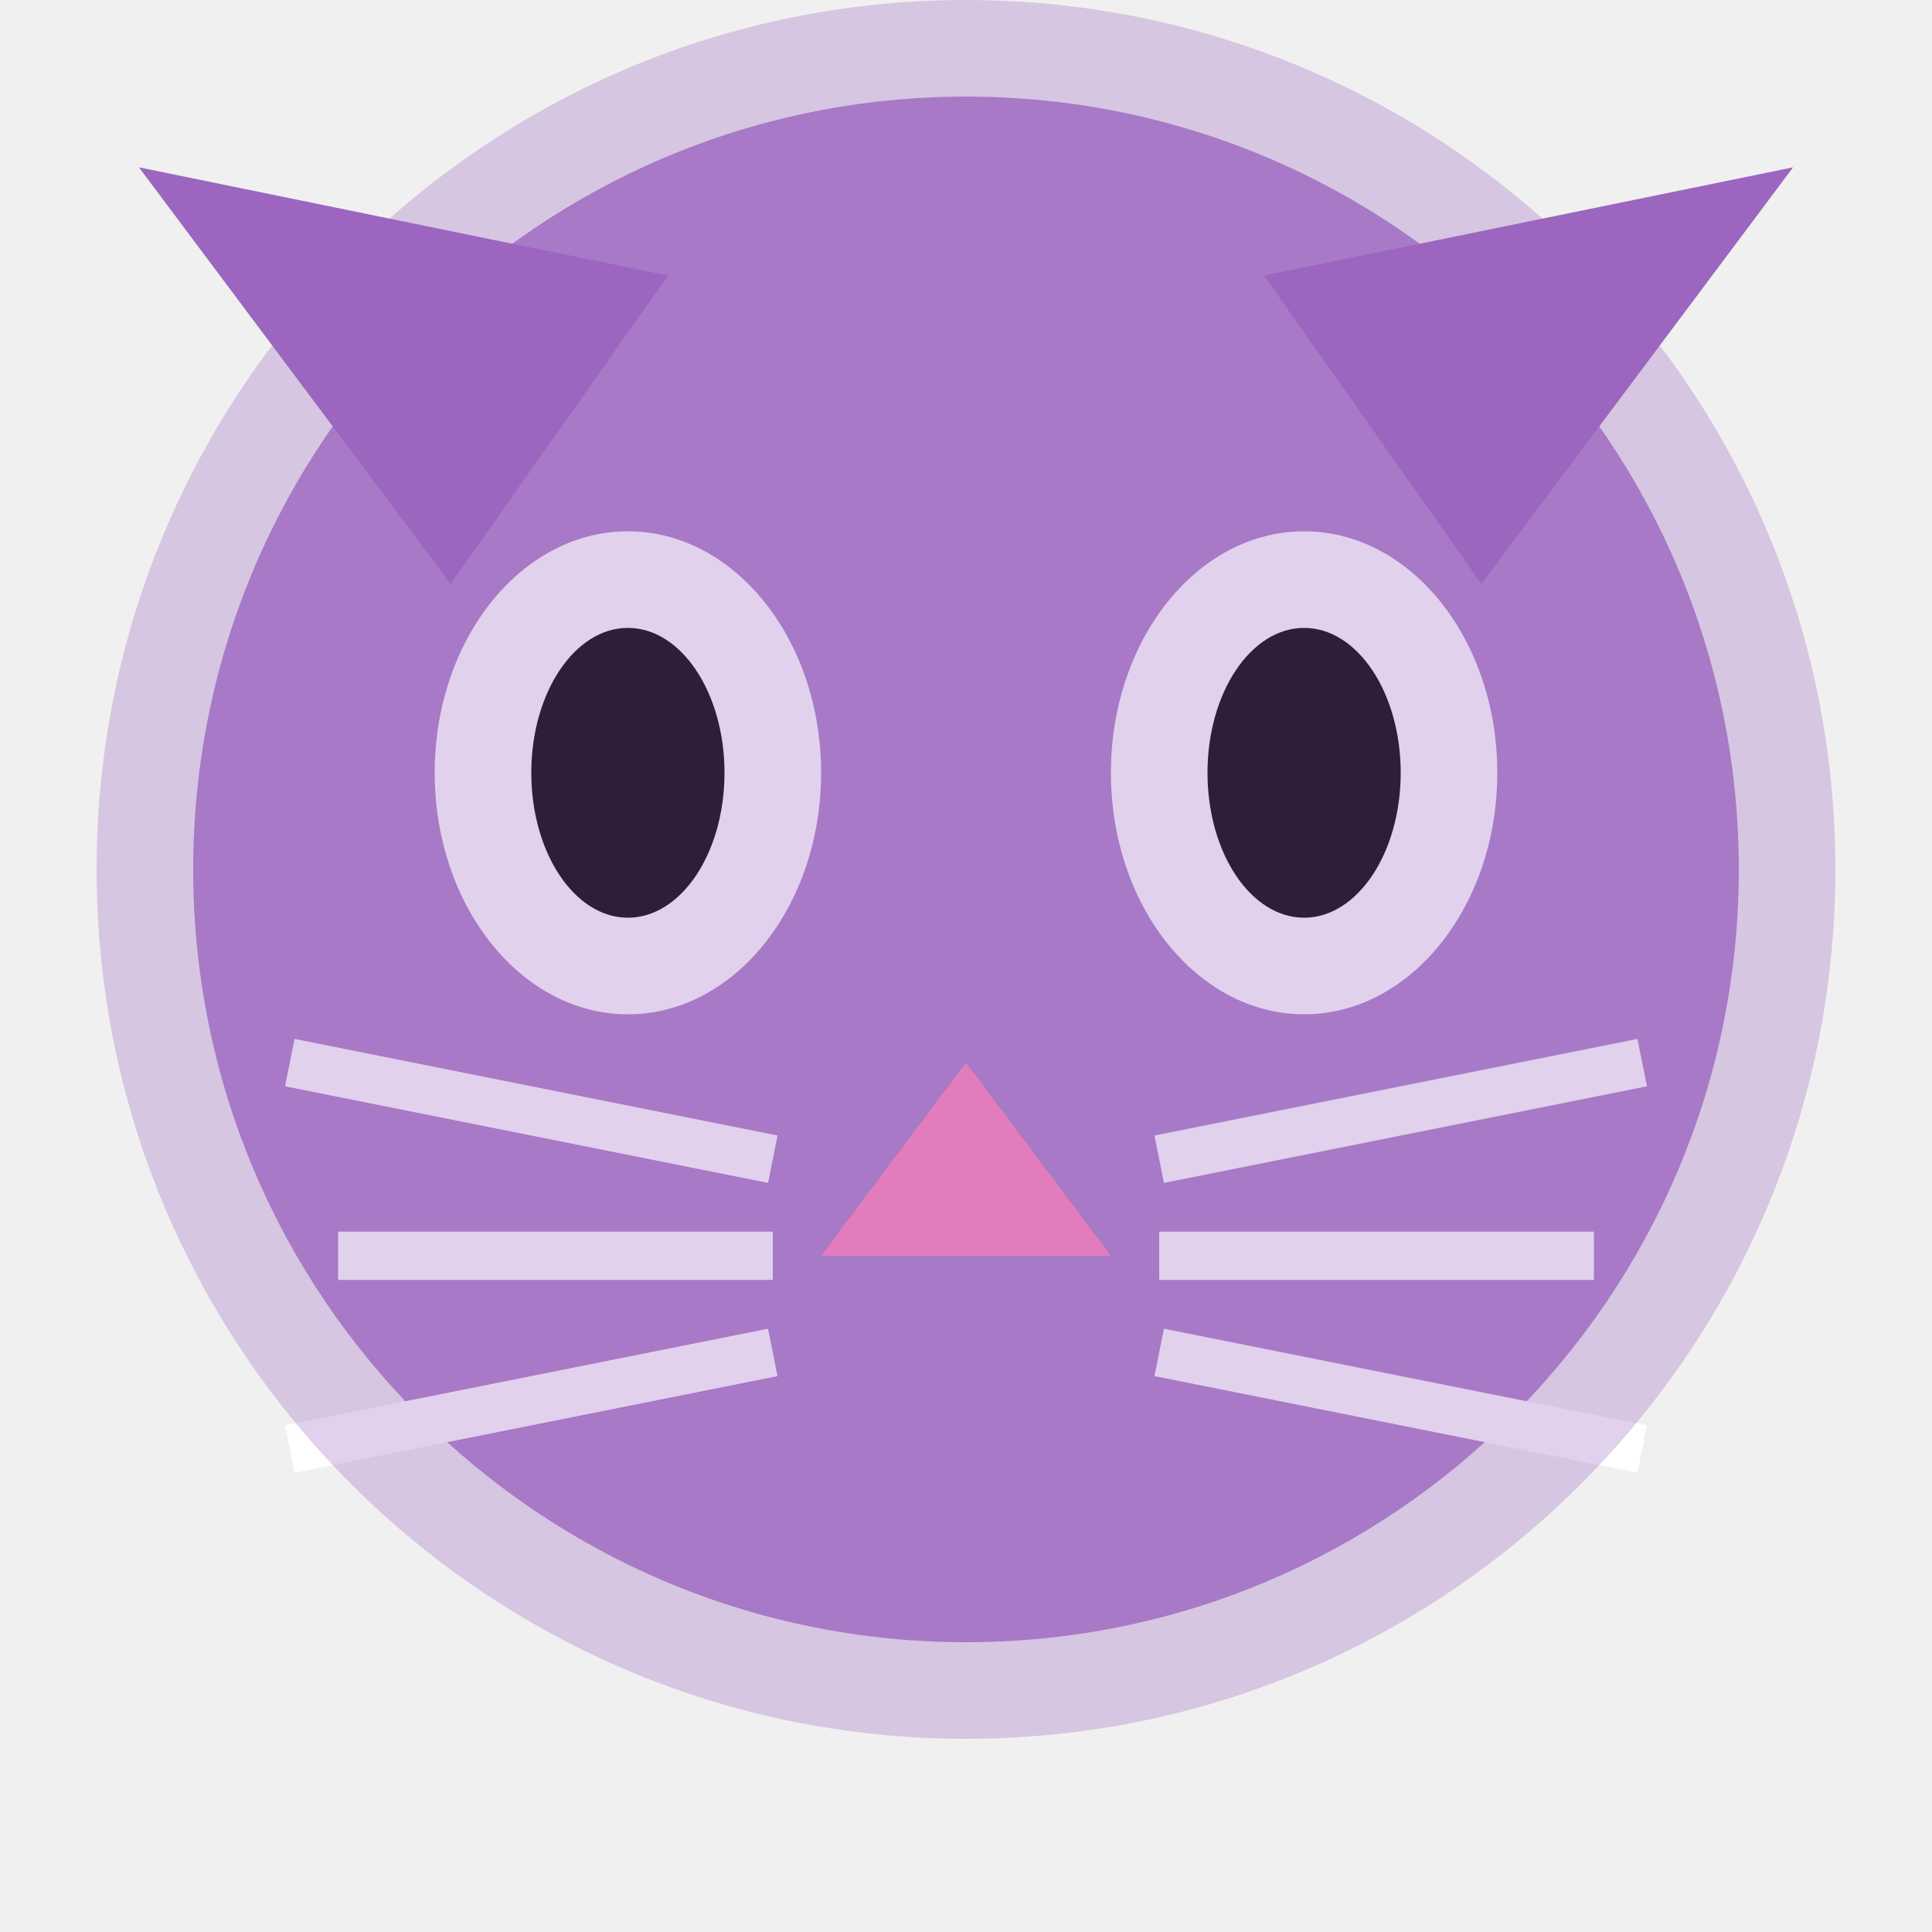
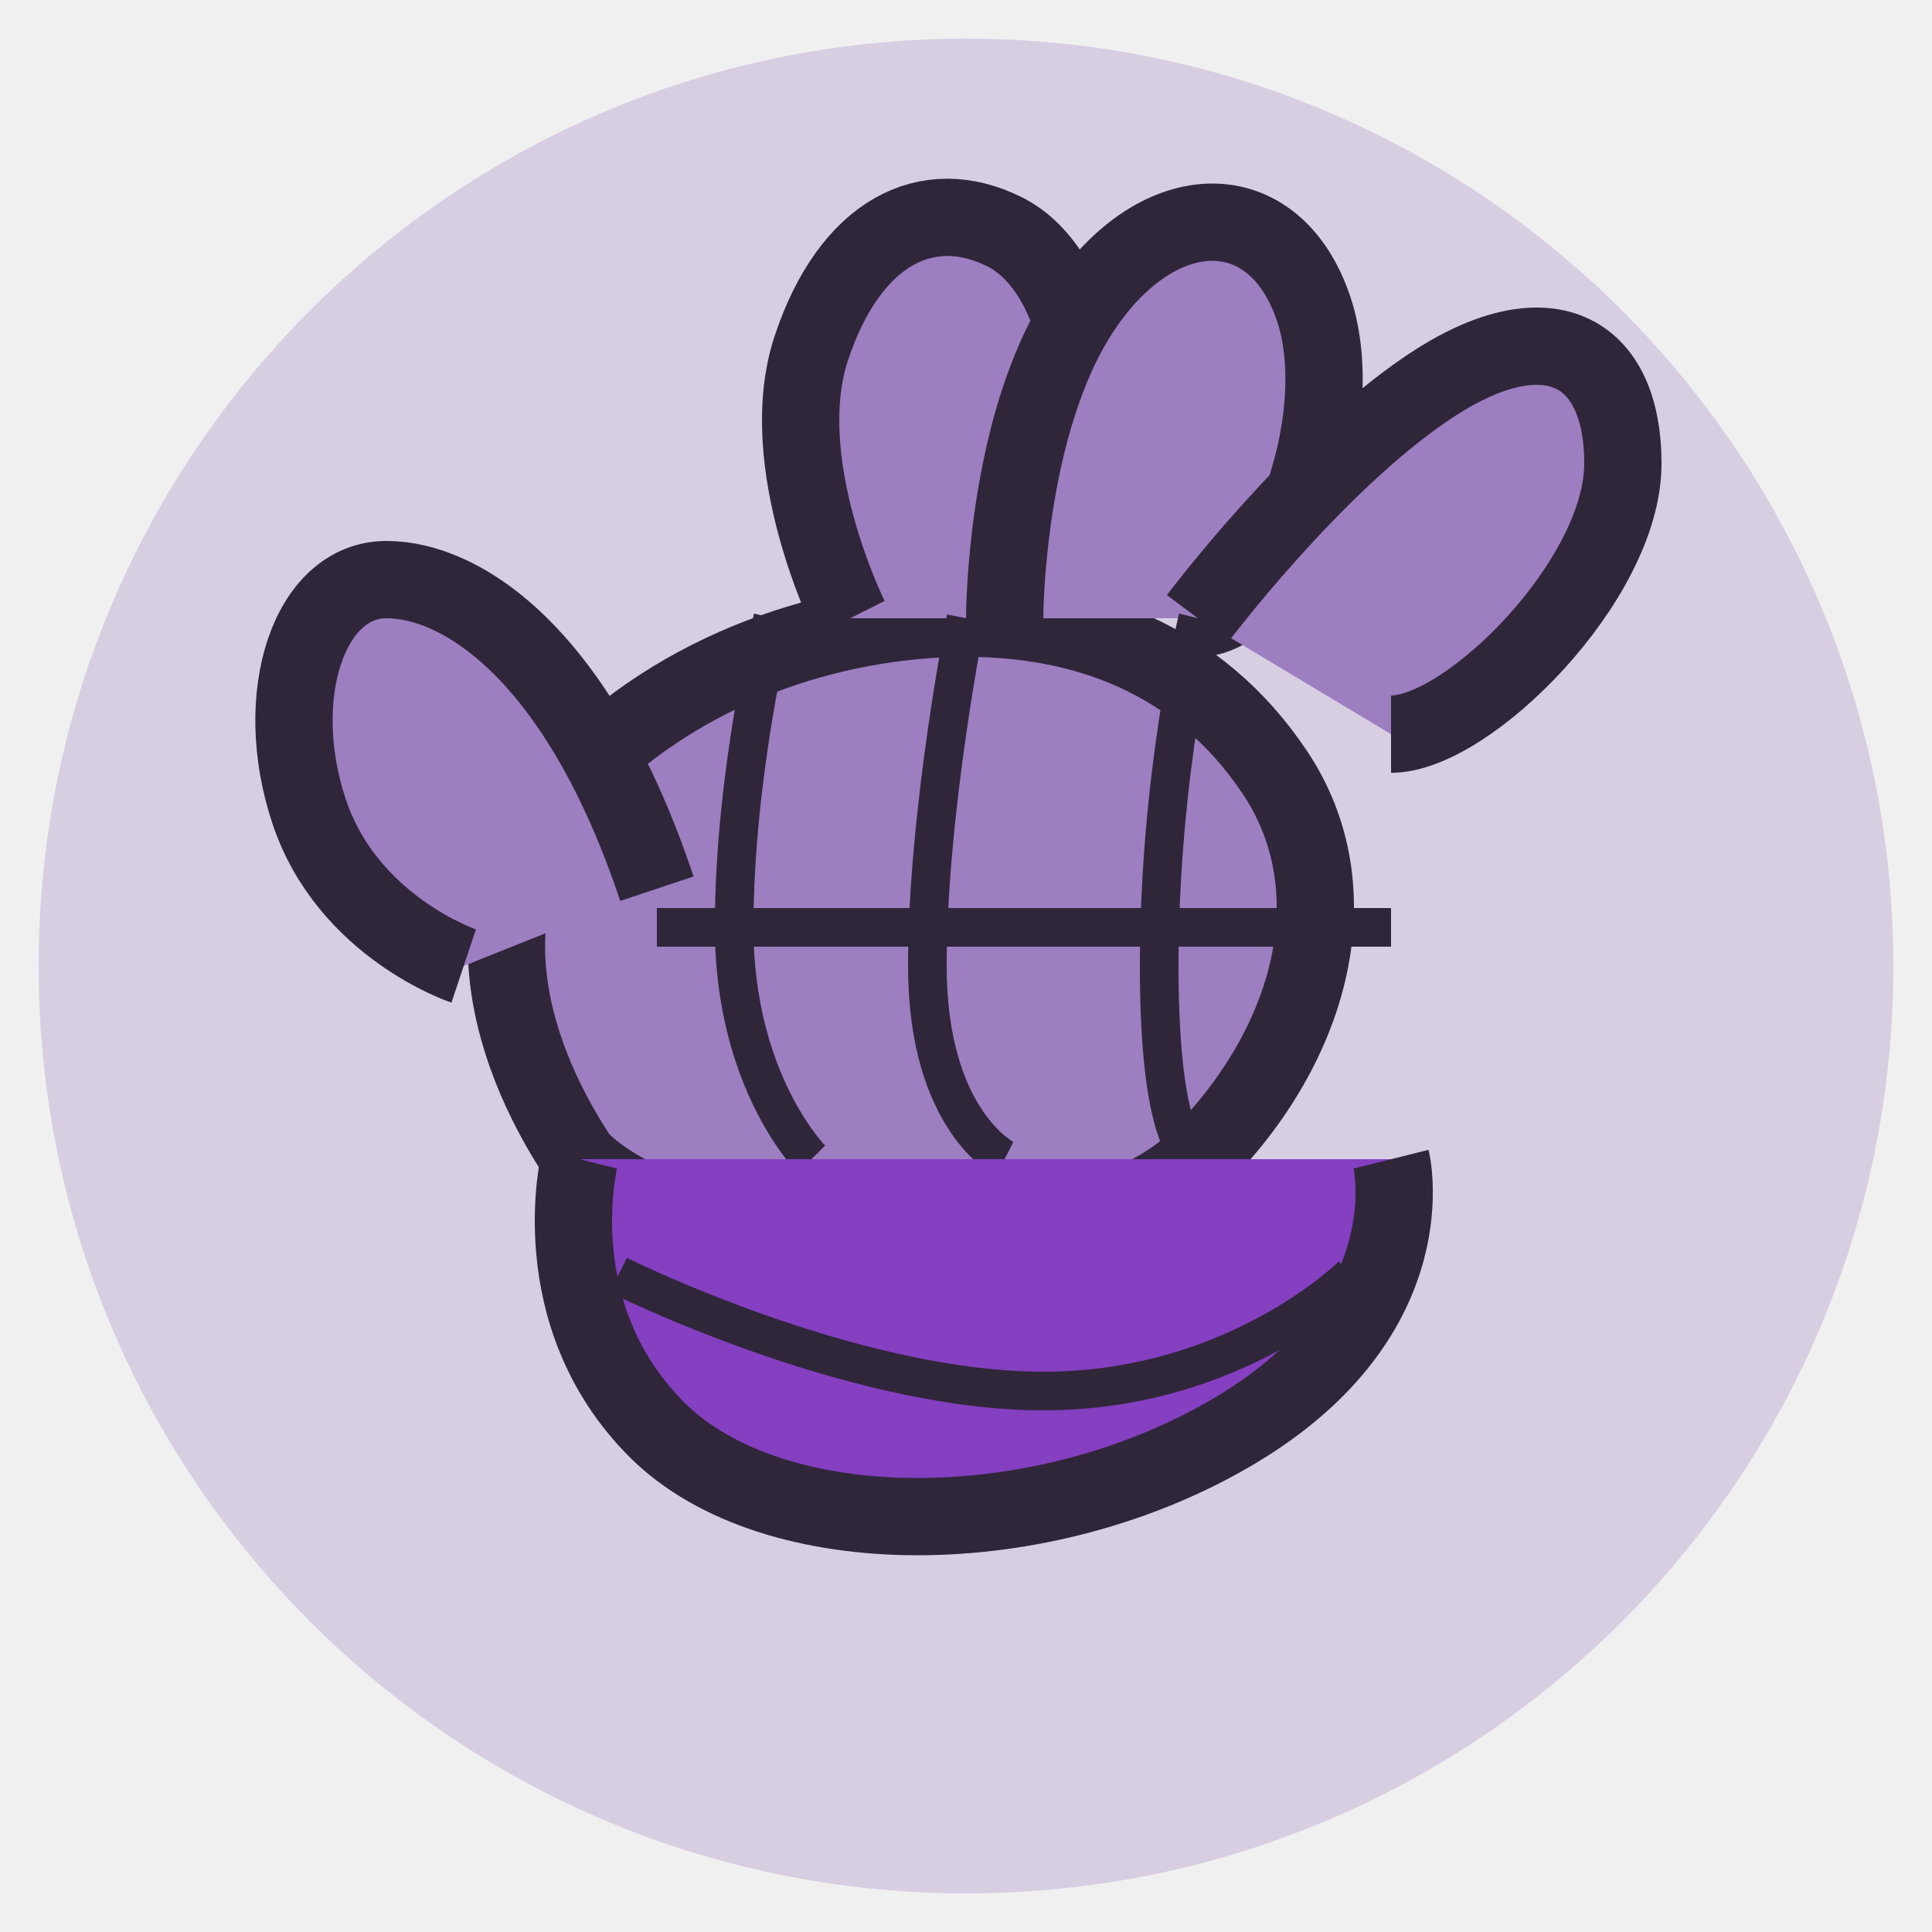
- <svg xmlns="http://www.w3.org/2000/svg" width="40px" height="40px" viewBox="0 0 40 40" version="1.1">
-   <g id="cat-cursor" stroke="none" stroke-width="1" fill="none" fill-rule="evenodd">
-     <path d="M20,2 C28.837,2 36,9.163 36,18 C36,26.837 28.837,34 20,34 C11.163,34 4,26.837 4,18 C4,9.163 11.163,2 20,2 Z" id="cat-head" fill="#9C65C0" opacity="0.8" />
-     <path d="M8,12 L4,2 L14,7 Z" id="ear-left" fill="#9C65C0" transform="translate(9, 7) rotate(-15) translate(-9, -7)" />
-     <path d="M30,12 L26,2 L36,7 Z" id="ear-right" fill="#9C65C0" transform="translate(31, 7) scale(-1, 1) rotate(-15) translate(-31, -7)" />
-     <ellipse id="eye-left" fill="#FFFFFF" cx="13" cy="16" rx="4" ry="5" />
-     <ellipse id="eye-right" fill="#FFFFFF" cx="27" cy="16" rx="4" ry="5" />
-     <ellipse id="pupil-left" fill="#000000" cx="13" cy="16" rx="2" ry="3" />
-     <ellipse id="pupil-right" fill="#000000" cx="27" cy="16" rx="2" ry="3" />
-     <path d="M20,22 L17,26 L23,26 Z" id="nose" fill="#FF88BB" />
-     <path d="M16,24 L6,22" id="whisker-1" stroke="#FFFFFF" stroke-width="1" />
-     <path d="M16,26 L7,26" id="whisker-2" stroke="#FFFFFF" stroke-width="1" />
-     <path d="M16,28 L6,30" id="whisker-3" stroke="#FFFFFF" stroke-width="1" />
-     <path d="M24,24 L34,22" id="whisker-4" stroke="#FFFFFF" stroke-width="1" />
-     <path d="M24,26 L33,26" id="whisker-5" stroke="#FFFFFF" stroke-width="1" />
-     <path d="M24,28 L34,30" id="whisker-6" stroke="#FFFFFF" stroke-width="1" />
-     <circle id="glow" fill="#9C65C0" opacity="0.3" cx="20" cy="18" r="18" />
+ <svg xmlns="http://www.w3.org/2000/svg" width="50px" height="50px" viewBox="0 0 50 50" version="1.1">
+   <g id="astronaut-glove" stroke="none" stroke-width="1" fill="none" fill-rule="evenodd">
+     <path d="M15,30 C13,27 12,23 15,20 C18,17 22,16 25,16 C28,16 31,17 33,20 C35,23 34,27 31,30 C28,33 18,33 15,30 Z" id="glove-main" fill="#9D7EC1" stroke="#000000" stroke-width="2" />
+     <path d="M22,16 C22,16 20,12 21,9 C22,6 24,5 26,6 C28,7 29,11 27,16" id="finger-1" stroke="#000000" stroke-width="2" fill="#9D7EC1" />
+     <path d="M26,16 C26,16 26,11 28,8 C30,5 33,5 34,8 C35,11 33,16 31,16" id="finger-2" stroke="#000000" stroke-width="2" fill="#9D7EC1" />
+     <path d="M31,16 C31,16 34,12 37,10 C40,8 42,9 42,12 C42,15 38,19 36,19" id="finger-3" stroke="#000000" stroke-width="2" fill="#9D7EC1" />
+     <path d="M12,25 C12,25 9,24 8,21 C7,18 8,15 10,15 C12,15 15,17 17,23" id="thumb" stroke="#000000" stroke-width="2" fill="#9D7EC1" />
+     <path d="M20,16 C20,16 19,20 19,24 C19,28 21,30 21,30" id="line-1" stroke="#000000" stroke-width="1" />
+     <path d="M25,16 C25,16 24,21 24,25 C24,29 26,30 26,30" id="line-2" stroke="#000000" stroke-width="1" />
+     <path d="M31,16 C31,16 30,20 30,25 C30,30 31,30 31,30" id="line-3" stroke="#000000" stroke-width="1" />
+     <path d="M17,24 C17,24 21,24 26,24 C31,24 36,24 36,24" id="line-4" stroke="#000000" stroke-width="1" />
+     <path d="M15,30 C15,30 14,34 17,37 C20,40 27,40 32,37 C37,34 36,30 36,30" id="glove-cuff" stroke="#000000" stroke-width="2" fill="#7B23C0" />
+     <path d="M16,33 C16,33 22,36 27,36 C32,36 35,33 35,33" id="cuff-detail" stroke="#000000" stroke-width="1" />
+     <circle id="glow" fill="#9D7EC1" opacity="0.3" cx="25" cy="25" r="24" />
  </g>
</svg>
